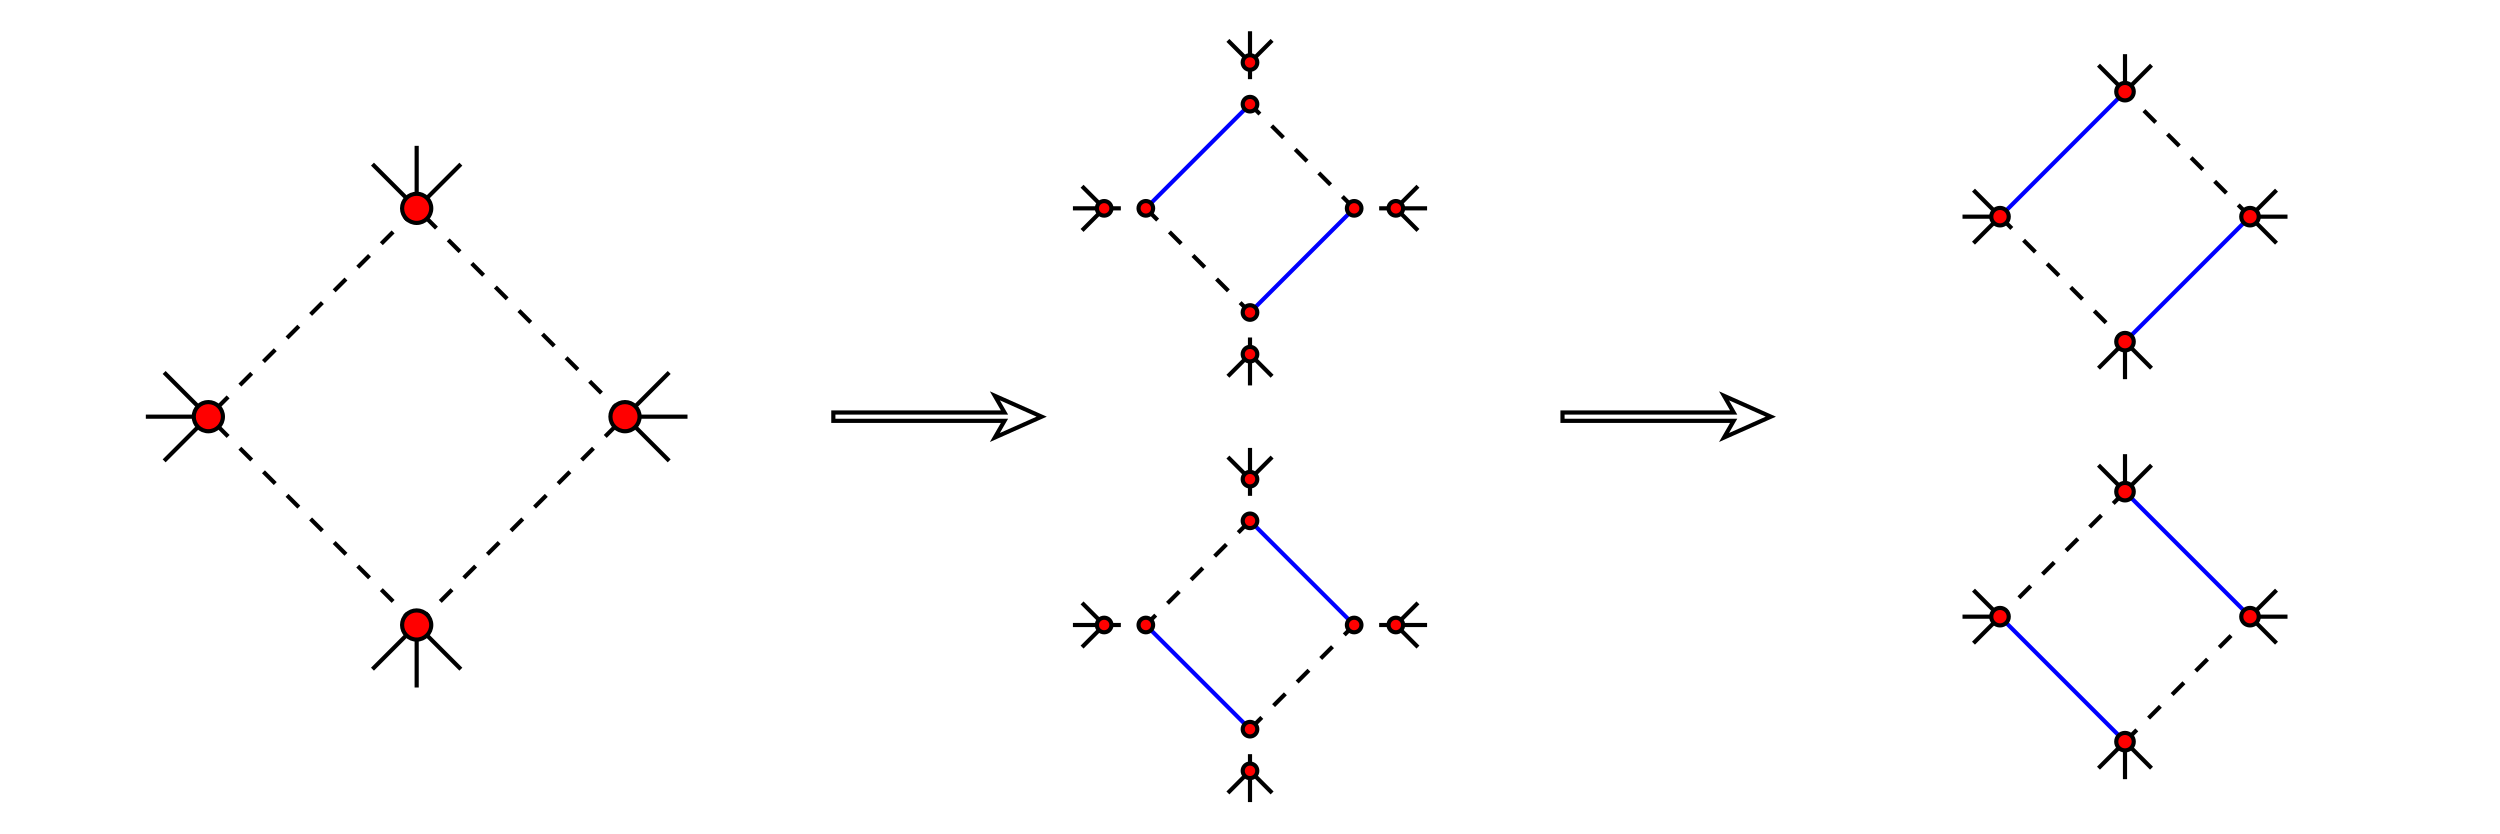
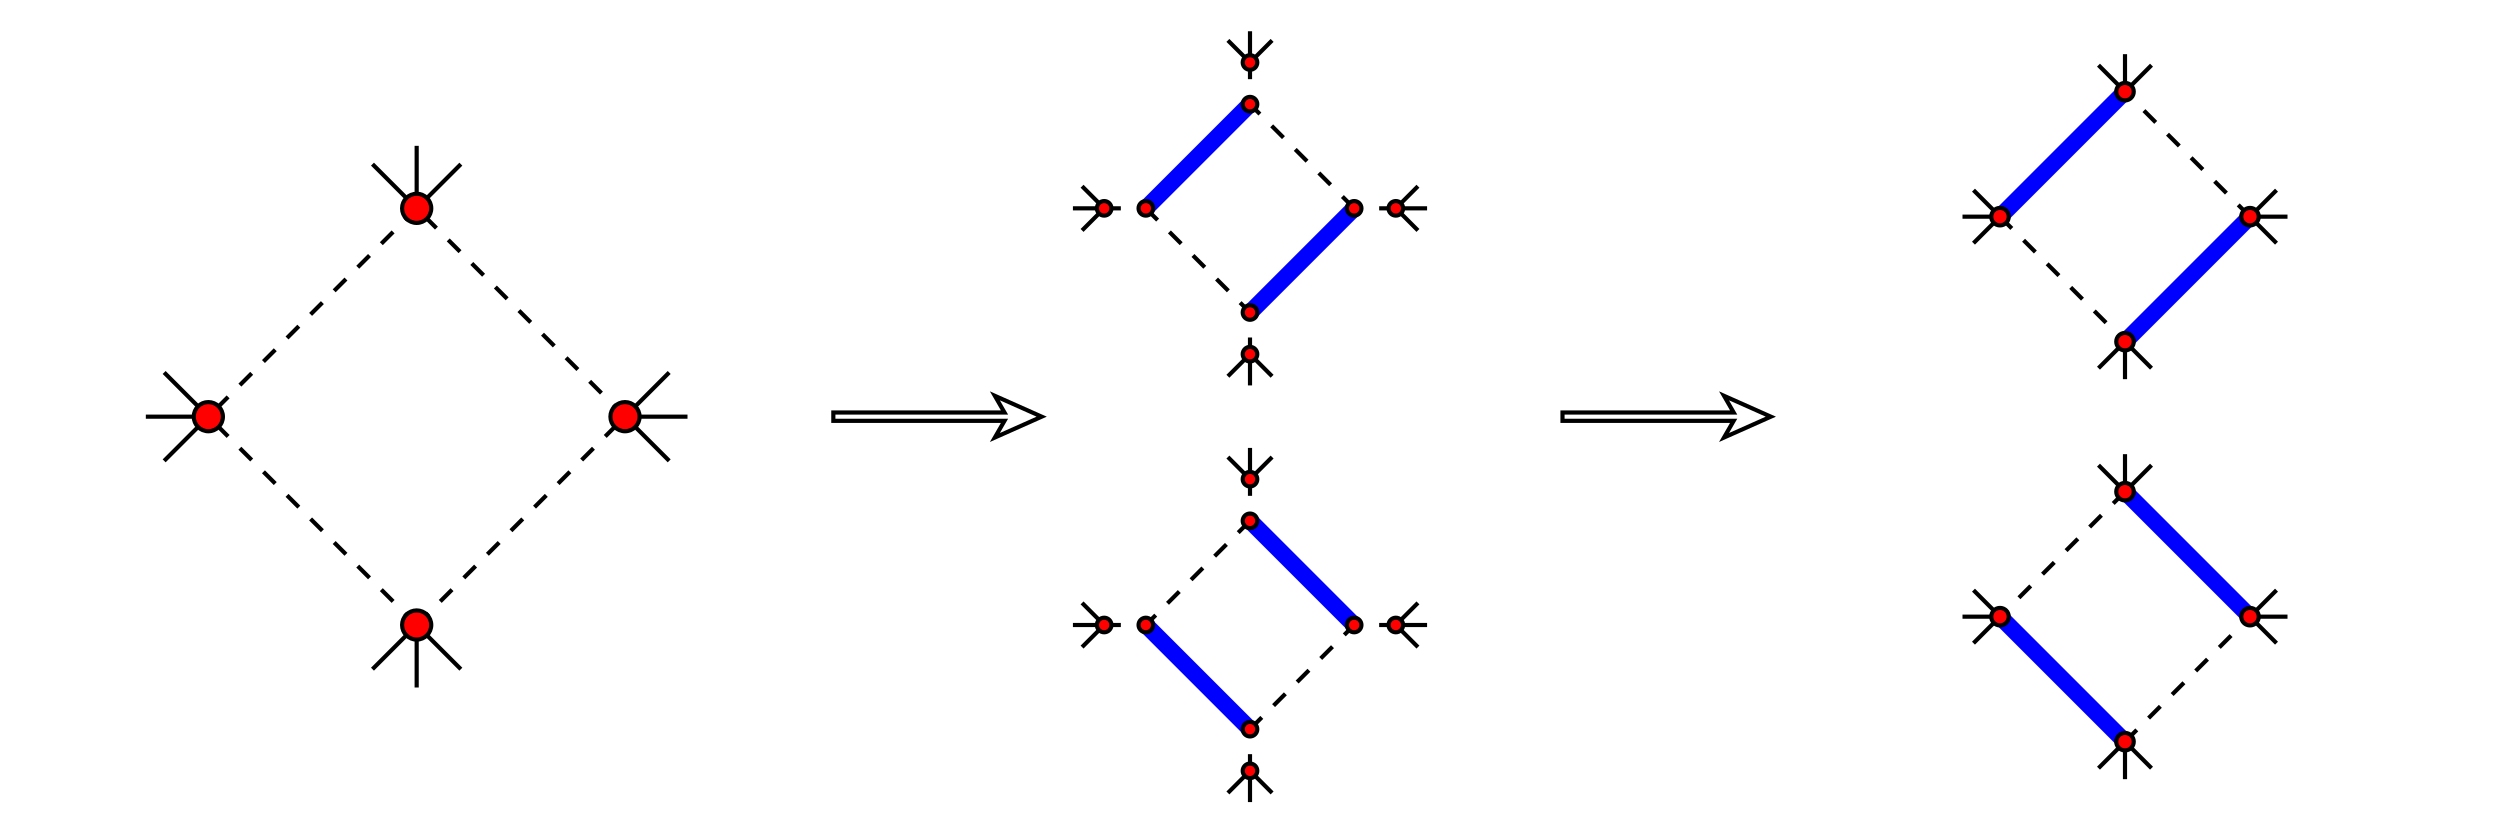
- <svg xmlns="http://www.w3.org/2000/svg" width="600pt" height="200pt" viewBox="0 0 600 200" version="1.2">
+ <svg xmlns="http://www.w3.org/2000/svg" width="600pt" height="200pt" viewBox="0 0 600 200" version="1.1">
  <g id="surface1">
    <path style="fill:none;stroke-width:10;stroke-linecap:butt;stroke-linejoin:miter;stroke:rgb(0%,0%,0%);stroke-opacity:1;stroke-dasharray:40,40;stroke-miterlimit:10;" d="M 1000 1500 L 500 1000 " transform="matrix(0.1,0,0,-0.1,0,200)" />
    <path style="fill:none;stroke-width:10;stroke-linecap:butt;stroke-linejoin:miter;stroke:rgb(0%,0%,0%);stroke-opacity:1;stroke-dasharray:40,40;stroke-miterlimit:10;" d="M 1000 500 L 1500 1000 " transform="matrix(0.1,0,0,-0.1,0,200)" />
    <path style="fill:none;stroke-width:10;stroke-linecap:butt;stroke-linejoin:miter;stroke:rgb(0%,0%,0%);stroke-opacity:1;stroke-dasharray:40,40;stroke-miterlimit:10;" d="M 1500 1000 L 1000 1500 " transform="matrix(0.1,0,0,-0.1,0,200)" />
    <path style="fill:none;stroke-width:10;stroke-linecap:butt;stroke-linejoin:miter;stroke:rgb(0%,0%,0%);stroke-opacity:1;stroke-dasharray:40,40;stroke-miterlimit:10;" d="M 1000 500 L 500 1000 " transform="matrix(0.1,0,0,-0.1,0,200)" />
    <path style="fill:none;stroke-width:10;stroke-linecap:butt;stroke-linejoin:miter;stroke:rgb(0%,0%,0%);stroke-opacity:1;stroke-miterlimit:10;" d="M 1500 1000 L 1650 1000 " transform="matrix(0.1,0,0,-0.1,0,200)" />
    <path style="fill:none;stroke-width:10;stroke-linecap:butt;stroke-linejoin:miter;stroke:rgb(0%,0%,0%);stroke-opacity:1;stroke-miterlimit:10;" d="M 1500 1000 L 1606.055 1106.055 " transform="matrix(0.1,0,0,-0.1,0,200)" />
    <path style="fill:none;stroke-width:10;stroke-linecap:butt;stroke-linejoin:miter;stroke:rgb(0%,0%,0%);stroke-opacity:1;stroke-miterlimit:10;" d="M 1500 1000 L 1606.055 893.945 " transform="matrix(0.1,0,0,-0.1,0,200)" />
    <path style="fill:none;stroke-width:10;stroke-linecap:butt;stroke-linejoin:miter;stroke:rgb(0%,0%,0%);stroke-opacity:1;stroke-miterlimit:10;" d="M 1000 1500 L 1000 1650 " transform="matrix(0.1,0,0,-0.1,0,200)" />
    <path style="fill:none;stroke-width:10;stroke-linecap:butt;stroke-linejoin:miter;stroke:rgb(0%,0%,0%);stroke-opacity:1;stroke-miterlimit:10;" d="M 1000 1500 L 893.945 1606.055 " transform="matrix(0.1,0,0,-0.1,0,200)" />
    <path style="fill:none;stroke-width:10;stroke-linecap:butt;stroke-linejoin:miter;stroke:rgb(0%,0%,0%);stroke-opacity:1;stroke-miterlimit:10;" d="M 1000 1500 L 1106.055 1606.055 " transform="matrix(0.1,0,0,-0.1,0,200)" />
    <path style="fill:none;stroke-width:10;stroke-linecap:butt;stroke-linejoin:miter;stroke:rgb(0%,0%,0%);stroke-opacity:1;stroke-miterlimit:10;" d="M 500 1000 L 350 1000 " transform="matrix(0.1,0,0,-0.1,0,200)" />
    <path style="fill:none;stroke-width:10;stroke-linecap:butt;stroke-linejoin:miter;stroke:rgb(0%,0%,0%);stroke-opacity:1;stroke-miterlimit:10;" d="M 500 1000 L 393.945 893.945 " transform="matrix(0.1,0,0,-0.1,0,200)" />
    <path style="fill:none;stroke-width:10;stroke-linecap:butt;stroke-linejoin:miter;stroke:rgb(0%,0%,0%);stroke-opacity:1;stroke-miterlimit:10;" d="M 500 1000 L 393.945 1106.055 " transform="matrix(0.1,0,0,-0.1,0,200)" />
    <path style="fill:none;stroke-width:10;stroke-linecap:butt;stroke-linejoin:miter;stroke:rgb(0%,0%,0%);stroke-opacity:1;stroke-miterlimit:10;" d="M 1000 500 L 1000 350 " transform="matrix(0.1,0,0,-0.1,0,200)" />
    <path style="fill:none;stroke-width:10;stroke-linecap:butt;stroke-linejoin:miter;stroke:rgb(0%,0%,0%);stroke-opacity:1;stroke-miterlimit:10;" d="M 1000 500 L 1106.055 393.945 " transform="matrix(0.1,0,0,-0.1,0,200)" />
    <path style="fill:none;stroke-width:10;stroke-linecap:butt;stroke-linejoin:miter;stroke:rgb(0%,0%,0%);stroke-opacity:1;stroke-miterlimit:10;" d="M 1000 500 L 893.945 393.945 " transform="matrix(0.1,0,0,-0.1,0,200)" />
    <path style=" stroke:none;fill-rule:nonzero;fill:rgb(100%,0%,0%);fill-opacity:1;" d="M 153.5 100 C 153.5 98.066 151.934 96.5 150 96.5 C 148.066 96.5 146.5 98.066 146.5 100 C 146.5 101.934 148.066 103.5 150 103.5 C 151.934 103.5 153.5 101.934 153.5 100 " />
    <path style="fill:none;stroke-width:10;stroke-linecap:butt;stroke-linejoin:miter;stroke:rgb(0%,0%,0%);stroke-opacity:1;stroke-miterlimit:10;" d="M 1535 1000 C 1535 1019.336 1519.336 1035 1500 1035 C 1480.664 1035 1465 1019.336 1465 1000 C 1465 980.664 1480.664 965 1500 965 C 1519.336 965 1535 980.664 1535 1000 Z M 1535 1000 " transform="matrix(0.1,0,0,-0.1,0,200)" />
    <path style=" stroke:none;fill-rule:nonzero;fill:rgb(100%,0%,0%);fill-opacity:1;" d="M 103.5 50 C 103.5 48.066 101.934 46.5 100 46.5 C 98.066 46.5 96.5 48.066 96.5 50 C 96.5 51.934 98.066 53.5 100 53.5 C 101.934 53.5 103.5 51.934 103.5 50 " />
    <path style="fill:none;stroke-width:10;stroke-linecap:butt;stroke-linejoin:miter;stroke:rgb(0%,0%,0%);stroke-opacity:1;stroke-miterlimit:10;" d="M 1035 1500 C 1035 1519.336 1019.336 1535 1000 1535 C 980.664 1535 965 1519.336 965 1500 C 965 1480.664 980.664 1465 1000 1465 C 1019.336 1465 1035 1480.664 1035 1500 Z M 1035 1500 " transform="matrix(0.1,0,0,-0.1,0,200)" />
    <path style=" stroke:none;fill-rule:nonzero;fill:rgb(100%,0%,0%);fill-opacity:1;" d="M 53.5 100 C 53.5 98.066 51.934 96.5 50 96.5 C 48.066 96.5 46.5 98.066 46.5 100 C 46.5 101.934 48.066 103.5 50 103.5 C 51.934 103.5 53.5 101.934 53.5 100 " />
    <path style="fill:none;stroke-width:10;stroke-linecap:butt;stroke-linejoin:miter;stroke:rgb(0%,0%,0%);stroke-opacity:1;stroke-miterlimit:10;" d="M 535 1000 C 535 1019.336 519.336 1035 500 1035 C 480.664 1035 465 1019.336 465 1000 C 465 980.664 480.664 965 500 965 C 519.336 965 535 980.664 535 1000 Z M 535 1000 " transform="matrix(0.1,0,0,-0.1,0,200)" />
    <path style=" stroke:none;fill-rule:nonzero;fill:rgb(100%,0%,0%);fill-opacity:1;" d="M 103.5 150 C 103.5 148.066 101.934 146.5 100 146.5 C 98.066 146.5 96.5 148.066 96.5 150 C 96.5 151.934 98.066 153.5 100 153.5 C 101.934 153.5 103.5 151.934 103.5 150 " />
    <path style="fill:none;stroke-width:10;stroke-linecap:butt;stroke-linejoin:miter;stroke:rgb(0%,0%,0%);stroke-opacity:1;stroke-miterlimit:10;" d="M 1035 500 C 1035 519.336 1019.336 535 1000 535 C 980.664 535 965 519.336 965 500 C 965 480.664 980.664 465 1000 465 C 1019.336 465 1035 480.664 1035 500 Z M 1035 500 " transform="matrix(0.1,0,0,-0.1,0,200)" />
-     <path style="fill:none;stroke-width:10;stroke-linecap:butt;stroke-linejoin:miter;stroke:rgb(0%,0%,100%);stroke-opacity:1;stroke-miterlimit:10;" d="M 3000 1750 L 2750 1500 " transform="matrix(0.1,0,0,-0.1,0,200)" />
-     <path style="fill:none;stroke-width:10;stroke-linecap:butt;stroke-linejoin:miter;stroke:rgb(0%,0%,100%);stroke-opacity:1;stroke-miterlimit:10;" d="M 3000 1250 L 3250 1500 " transform="matrix(0.1,0,0,-0.1,0,200)" />
+     <path style="fill:none;stroke-width:40;stroke-linecap:butt;stroke-linejoin:miter;stroke:rgb(0%,0%,100%);stroke-opacity:1;stroke-miterlimit:10;" d="M 3000 1750 L 2750 1500 " transform="matrix(0.1,0,0,-0.1,0,200)" />
+     <path style="fill:none;stroke-width:40;stroke-linecap:butt;stroke-linejoin:miter;stroke:rgb(0%,0%,100%);stroke-opacity:1;stroke-miterlimit:10;" d="M 3000 1250 L 3250 1500 " transform="matrix(0.1,0,0,-0.1,0,200)" />
    <path style="fill:none;stroke-width:10;stroke-linecap:butt;stroke-linejoin:miter;stroke:rgb(0%,0%,0%);stroke-opacity:1;stroke-dasharray:40,40;stroke-miterlimit:10;" d="M 3250 1500 L 3000 1750 " transform="matrix(0.1,0,0,-0.1,0,200)" />
    <path style="fill:none;stroke-width:10;stroke-linecap:butt;stroke-linejoin:miter;stroke:rgb(0%,0%,0%);stroke-opacity:1;stroke-dasharray:40,40;stroke-miterlimit:10;" d="M 2750 1500 L 3000 1250 " transform="matrix(0.1,0,0,-0.1,0,200)" />
    <path style="fill:none;stroke-width:10;stroke-linecap:butt;stroke-linejoin:miter;stroke:rgb(0%,0%,0%);stroke-opacity:1;stroke-miterlimit:10;" d="M 3350 1500 L 3425 1500 " transform="matrix(0.1,0,0,-0.1,0,200)" />
    <path style="fill:none;stroke-width:10;stroke-linecap:butt;stroke-linejoin:miter;stroke:rgb(0%,0%,0%);stroke-opacity:1;stroke-miterlimit:10;" d="M 3350 1500 L 3403.047 1553.047 " transform="matrix(0.1,0,0,-0.1,0,200)" />
    <path style="fill:none;stroke-width:10;stroke-linecap:butt;stroke-linejoin:miter;stroke:rgb(0%,0%,0%);stroke-opacity:1;stroke-miterlimit:10;" d="M 3350 1500 L 3403.047 1446.953 " transform="matrix(0.1,0,0,-0.1,0,200)" />
    <path style="fill:none;stroke-width:10;stroke-linecap:butt;stroke-linejoin:miter;stroke:rgb(0%,0%,0%);stroke-opacity:1;stroke-miterlimit:10;" d="M 3000 1850 L 3000 1925 " transform="matrix(0.1,0,0,-0.1,0,200)" />
    <path style="fill:none;stroke-width:10;stroke-linecap:butt;stroke-linejoin:miter;stroke:rgb(0%,0%,0%);stroke-opacity:1;stroke-miterlimit:10;" d="M 3000 1850 L 2946.953 1903.047 " transform="matrix(0.1,0,0,-0.1,0,200)" />
    <path style="fill:none;stroke-width:10;stroke-linecap:butt;stroke-linejoin:miter;stroke:rgb(0%,0%,0%);stroke-opacity:1;stroke-miterlimit:10;" d="M 3000 1850 L 3053.047 1903.047 " transform="matrix(0.1,0,0,-0.1,0,200)" />
    <path style="fill:none;stroke-width:10;stroke-linecap:butt;stroke-linejoin:miter;stroke:rgb(0%,0%,0%);stroke-opacity:1;stroke-miterlimit:10;" d="M 2650 1500 L 2575 1500 " transform="matrix(0.1,0,0,-0.1,0,200)" />
    <path style="fill:none;stroke-width:10;stroke-linecap:butt;stroke-linejoin:miter;stroke:rgb(0%,0%,0%);stroke-opacity:1;stroke-miterlimit:10;" d="M 2650 1500 L 2596.953 1446.953 " transform="matrix(0.1,0,0,-0.1,0,200)" />
    <path style="fill:none;stroke-width:10;stroke-linecap:butt;stroke-linejoin:miter;stroke:rgb(0%,0%,0%);stroke-opacity:1;stroke-miterlimit:10;" d="M 2650 1500 L 2596.953 1553.047 " transform="matrix(0.1,0,0,-0.1,0,200)" />
    <path style="fill:none;stroke-width:10;stroke-linecap:butt;stroke-linejoin:miter;stroke:rgb(0%,0%,0%);stroke-opacity:1;stroke-miterlimit:10;" d="M 3000 1150 L 3000 1075 " transform="matrix(0.1,0,0,-0.1,0,200)" />
    <path style="fill:none;stroke-width:10;stroke-linecap:butt;stroke-linejoin:miter;stroke:rgb(0%,0%,0%);stroke-opacity:1;stroke-miterlimit:10;" d="M 3000 1150 L 3053.047 1096.953 " transform="matrix(0.1,0,0,-0.1,0,200)" />
    <path style="fill:none;stroke-width:10;stroke-linecap:butt;stroke-linejoin:miter;stroke:rgb(0%,0%,0%);stroke-opacity:1;stroke-miterlimit:10;" d="M 3000 1150 L 2946.953 1096.953 " transform="matrix(0.1,0,0,-0.1,0,200)" />
    <path style="fill:none;stroke-width:10;stroke-linecap:butt;stroke-linejoin:miter;stroke:rgb(0%,0%,0%);stroke-opacity:1;stroke-dasharray:40,40;stroke-miterlimit:10;" d="M 3350 1500 L 3250 1500 " transform="matrix(0.1,0,0,-0.1,0,200)" />
    <path style="fill:none;stroke-width:10;stroke-linecap:butt;stroke-linejoin:miter;stroke:rgb(0%,0%,0%);stroke-opacity:1;stroke-dasharray:40,40;stroke-miterlimit:10;" d="M 3000 1850 L 3000 1750 " transform="matrix(0.1,0,0,-0.1,0,200)" />
    <path style="fill:none;stroke-width:10;stroke-linecap:butt;stroke-linejoin:miter;stroke:rgb(0%,0%,0%);stroke-opacity:1;stroke-dasharray:40,40;stroke-miterlimit:10;" d="M 2650 1500 L 2750 1500 " transform="matrix(0.1,0,0,-0.1,0,200)" />
    <path style="fill:none;stroke-width:10;stroke-linecap:butt;stroke-linejoin:miter;stroke:rgb(0%,0%,0%);stroke-opacity:1;stroke-dasharray:40,40;stroke-miterlimit:10;" d="M 3000 1150 L 3000 1250 " transform="matrix(0.1,0,0,-0.1,0,200)" />
    <path style=" stroke:none;fill-rule:nonzero;fill:rgb(100%,0%,0%);fill-opacity:1;" d="M 336.75 50 C 336.75 49.035 335.965 48.25 335 48.25 C 334.035 48.25 333.25 49.035 333.25 50 C 333.25 50.965 334.035 51.75 335 51.75 C 335.965 51.75 336.75 50.965 336.75 50 " />
    <path style="fill:none;stroke-width:10;stroke-linecap:butt;stroke-linejoin:miter;stroke:rgb(0%,0%,0%);stroke-opacity:1;stroke-miterlimit:10;" d="M 3367.5 1500 C 3367.5 1509.648 3359.648 1517.5 3350 1517.5 C 3340.352 1517.5 3332.5 1509.648 3332.5 1500 C 3332.5 1490.352 3340.352 1482.5 3350 1482.5 C 3359.648 1482.5 3367.5 1490.352 3367.5 1500 Z M 3367.5 1500 " transform="matrix(0.1,0,0,-0.1,0,200)" />
    <path style=" stroke:none;fill-rule:nonzero;fill:rgb(100%,0%,0%);fill-opacity:1;" d="M 301.75 15 C 301.75 14.035 300.965 13.25 300 13.25 C 299.035 13.25 298.25 14.035 298.25 15 C 298.25 15.965 299.035 16.75 300 16.75 C 300.965 16.75 301.75 15.965 301.75 15 " />
    <path style="fill:none;stroke-width:10;stroke-linecap:butt;stroke-linejoin:miter;stroke:rgb(0%,0%,0%);stroke-opacity:1;stroke-miterlimit:10;" d="M 3017.5 1850 C 3017.5 1859.648 3009.648 1867.5 3000 1867.5 C 2990.352 1867.5 2982.5 1859.648 2982.5 1850 C 2982.5 1840.352 2990.352 1832.5 3000 1832.5 C 3009.648 1832.5 3017.5 1840.352 3017.5 1850 Z M 3017.5 1850 " transform="matrix(0.1,0,0,-0.1,0,200)" />
    <path style=" stroke:none;fill-rule:nonzero;fill:rgb(100%,0%,0%);fill-opacity:1;" d="M 266.75 50 C 266.75 49.035 265.965 48.25 265 48.25 C 264.035 48.25 263.25 49.035 263.25 50 C 263.25 50.965 264.035 51.75 265 51.75 C 265.965 51.75 266.75 50.965 266.75 50 " />
    <path style="fill:none;stroke-width:10;stroke-linecap:butt;stroke-linejoin:miter;stroke:rgb(0%,0%,0%);stroke-opacity:1;stroke-miterlimit:10;" d="M 2667.5 1500 C 2667.5 1509.648 2659.648 1517.5 2650 1517.5 C 2640.352 1517.5 2632.5 1509.648 2632.5 1500 C 2632.5 1490.352 2640.352 1482.5 2650 1482.5 C 2659.648 1482.5 2667.5 1490.352 2667.5 1500 Z M 2667.5 1500 " transform="matrix(0.1,0,0,-0.1,0,200)" />
    <path style=" stroke:none;fill-rule:nonzero;fill:rgb(100%,0%,0%);fill-opacity:1;" d="M 301.75 85 C 301.75 84.035 300.965 83.25 300 83.25 C 299.035 83.25 298.25 84.035 298.25 85 C 298.25 85.965 299.035 86.75 300 86.75 C 300.965 86.75 301.75 85.965 301.75 85 " />
    <path style="fill:none;stroke-width:10;stroke-linecap:butt;stroke-linejoin:miter;stroke:rgb(0%,0%,0%);stroke-opacity:1;stroke-miterlimit:10;" d="M 3017.5 1150 C 3017.5 1159.648 3009.648 1167.5 3000 1167.5 C 2990.352 1167.5 2982.5 1159.648 2982.5 1150 C 2982.5 1140.352 2990.352 1132.5 3000 1132.5 C 3009.648 1132.5 3017.5 1140.352 3017.5 1150 Z M 3017.5 1150 " transform="matrix(0.1,0,0,-0.1,0,200)" />
    <path style=" stroke:none;fill-rule:nonzero;fill:rgb(100%,0%,0%);fill-opacity:1;" d="M 326.75 50 C 326.75 49.035 325.965 48.25 325 48.25 C 324.035 48.25 323.25 49.035 323.25 50 C 323.25 50.965 324.035 51.75 325 51.75 C 325.965 51.75 326.75 50.965 326.75 50 " />
    <path style="fill:none;stroke-width:10;stroke-linecap:butt;stroke-linejoin:miter;stroke:rgb(0%,0%,0%);stroke-opacity:1;stroke-miterlimit:10;" d="M 3267.5 1500 C 3267.5 1509.648 3259.648 1517.5 3250 1517.5 C 3240.352 1517.5 3232.5 1509.648 3232.5 1500 C 3232.5 1490.352 3240.352 1482.5 3250 1482.5 C 3259.648 1482.5 3267.5 1490.352 3267.5 1500 Z M 3267.5 1500 " transform="matrix(0.1,0,0,-0.1,0,200)" />
    <path style=" stroke:none;fill-rule:nonzero;fill:rgb(100%,0%,0%);fill-opacity:1;" d="M 301.75 25 C 301.75 24.035 300.965 23.25 300 23.25 C 299.035 23.25 298.25 24.035 298.25 25 C 298.25 25.965 299.035 26.75 300 26.75 C 300.965 26.75 301.75 25.965 301.75 25 " />
    <path style="fill:none;stroke-width:10;stroke-linecap:butt;stroke-linejoin:miter;stroke:rgb(0%,0%,0%);stroke-opacity:1;stroke-miterlimit:10;" d="M 3017.5 1750 C 3017.5 1759.648 3009.648 1767.5 3000 1767.5 C 2990.352 1767.5 2982.5 1759.648 2982.5 1750 C 2982.5 1740.352 2990.352 1732.5 3000 1732.5 C 3009.648 1732.5 3017.5 1740.352 3017.5 1750 Z M 3017.5 1750 " transform="matrix(0.1,0,0,-0.1,0,200)" />
    <path style=" stroke:none;fill-rule:nonzero;fill:rgb(100%,0%,0%);fill-opacity:1;" d="M 276.75 50 C 276.75 49.035 275.965 48.25 275 48.25 C 274.035 48.25 273.25 49.035 273.25 50 C 273.25 50.965 274.035 51.75 275 51.75 C 275.965 51.75 276.75 50.965 276.75 50 " />
    <path style="fill:none;stroke-width:10;stroke-linecap:butt;stroke-linejoin:miter;stroke:rgb(0%,0%,0%);stroke-opacity:1;stroke-miterlimit:10;" d="M 2767.5 1500 C 2767.5 1509.648 2759.648 1517.5 2750 1517.5 C 2740.352 1517.5 2732.5 1509.648 2732.5 1500 C 2732.5 1490.352 2740.352 1482.5 2750 1482.5 C 2759.648 1482.5 2767.5 1490.352 2767.5 1500 Z M 2767.5 1500 " transform="matrix(0.1,0,0,-0.1,0,200)" />
    <path style=" stroke:none;fill-rule:nonzero;fill:rgb(100%,0%,0%);fill-opacity:1;" d="M 301.75 75 C 301.75 74.035 300.965 73.25 300 73.25 C 299.035 73.25 298.25 74.035 298.25 75 C 298.25 75.965 299.035 76.75 300 76.75 C 300.965 76.75 301.75 75.965 301.75 75 " />
    <path style="fill:none;stroke-width:10;stroke-linecap:butt;stroke-linejoin:miter;stroke:rgb(0%,0%,0%);stroke-opacity:1;stroke-miterlimit:10;" d="M 3017.5 1250 C 3017.5 1259.648 3009.648 1267.5 3000 1267.5 C 2990.352 1267.5 2982.5 1259.648 2982.5 1250 C 2982.5 1240.352 2990.352 1232.5 3000 1232.5 C 3009.648 1232.5 3017.5 1240.352 3017.5 1250 Z M 3017.5 1250 " transform="matrix(0.1,0,0,-0.1,0,200)" />
    <path style="fill:none;stroke-width:10;stroke-linecap:butt;stroke-linejoin:miter;stroke:rgb(0%,0%,0%);stroke-opacity:1;stroke-dasharray:40,40;stroke-miterlimit:10;" d="M 3000 750 L 2750 500 " transform="matrix(0.1,0,0,-0.1,0,200)" />
    <path style="fill:none;stroke-width:10;stroke-linecap:butt;stroke-linejoin:miter;stroke:rgb(0%,0%,0%);stroke-opacity:1;stroke-dasharray:40,40;stroke-miterlimit:10;" d="M 3000 250 L 3250 500 " transform="matrix(0.1,0,0,-0.1,0,200)" />
-     <path style="fill:none;stroke-width:10;stroke-linecap:butt;stroke-linejoin:miter;stroke:rgb(0%,0%,100%);stroke-opacity:1;stroke-miterlimit:10;" d="M 3250 500 L 3000 750 " transform="matrix(0.1,0,0,-0.1,0,200)" />
-     <path style="fill:none;stroke-width:10;stroke-linecap:butt;stroke-linejoin:miter;stroke:rgb(0%,0%,100%);stroke-opacity:1;stroke-miterlimit:10;" d="M 2750 500 L 3000 250 " transform="matrix(0.1,0,0,-0.1,0,200)" />
+     <path style="fill:none;stroke-width:40;stroke-linecap:butt;stroke-linejoin:miter;stroke:rgb(0%,0%,100%);stroke-opacity:1;stroke-miterlimit:10;" d="M 3250 500 L 3000 750 " transform="matrix(0.1,0,0,-0.1,0,200)" />
+     <path style="fill:none;stroke-width:40;stroke-linecap:butt;stroke-linejoin:miter;stroke:rgb(0%,0%,100%);stroke-opacity:1;stroke-miterlimit:10;" d="M 2750 500 L 3000 250 " transform="matrix(0.1,0,0,-0.1,0,200)" />
    <path style="fill:none;stroke-width:10;stroke-linecap:butt;stroke-linejoin:miter;stroke:rgb(0%,0%,0%);stroke-opacity:1;stroke-miterlimit:10;" d="M 3350 500 L 3425 500 " transform="matrix(0.1,0,0,-0.1,0,200)" />
    <path style="fill:none;stroke-width:10;stroke-linecap:butt;stroke-linejoin:miter;stroke:rgb(0%,0%,0%);stroke-opacity:1;stroke-miterlimit:10;" d="M 3350 500 L 3403.047 553.047 " transform="matrix(0.1,0,0,-0.1,0,200)" />
    <path style="fill:none;stroke-width:10;stroke-linecap:butt;stroke-linejoin:miter;stroke:rgb(0%,0%,0%);stroke-opacity:1;stroke-miterlimit:10;" d="M 3350 500 L 3403.047 446.953 " transform="matrix(0.1,0,0,-0.1,0,200)" />
    <path style="fill:none;stroke-width:10;stroke-linecap:butt;stroke-linejoin:miter;stroke:rgb(0%,0%,0%);stroke-opacity:1;stroke-miterlimit:10;" d="M 3000 850 L 3000 925 " transform="matrix(0.1,0,0,-0.1,0,200)" />
    <path style="fill:none;stroke-width:10;stroke-linecap:butt;stroke-linejoin:miter;stroke:rgb(0%,0%,0%);stroke-opacity:1;stroke-miterlimit:10;" d="M 3000 850 L 2946.953 903.047 " transform="matrix(0.1,0,0,-0.1,0,200)" />
    <path style="fill:none;stroke-width:10;stroke-linecap:butt;stroke-linejoin:miter;stroke:rgb(0%,0%,0%);stroke-opacity:1;stroke-miterlimit:10;" d="M 3000 850 L 3053.047 903.047 " transform="matrix(0.1,0,0,-0.1,0,200)" />
    <path style="fill:none;stroke-width:10;stroke-linecap:butt;stroke-linejoin:miter;stroke:rgb(0%,0%,0%);stroke-opacity:1;stroke-miterlimit:10;" d="M 2650 500 L 2575 500 " transform="matrix(0.1,0,0,-0.1,0,200)" />
    <path style="fill:none;stroke-width:10;stroke-linecap:butt;stroke-linejoin:miter;stroke:rgb(0%,0%,0%);stroke-opacity:1;stroke-miterlimit:10;" d="M 2650 500 L 2596.953 446.953 " transform="matrix(0.1,0,0,-0.1,0,200)" />
    <path style="fill:none;stroke-width:10;stroke-linecap:butt;stroke-linejoin:miter;stroke:rgb(0%,0%,0%);stroke-opacity:1;stroke-miterlimit:10;" d="M 2650 500 L 2596.953 553.047 " transform="matrix(0.1,0,0,-0.1,0,200)" />
    <path style="fill:none;stroke-width:10;stroke-linecap:butt;stroke-linejoin:miter;stroke:rgb(0%,0%,0%);stroke-opacity:1;stroke-miterlimit:10;" d="M 3000 150 L 3000 75 " transform="matrix(0.1,0,0,-0.1,0,200)" />
    <path style="fill:none;stroke-width:10;stroke-linecap:butt;stroke-linejoin:miter;stroke:rgb(0%,0%,0%);stroke-opacity:1;stroke-miterlimit:10;" d="M 3000 150 L 3053.047 96.953 " transform="matrix(0.1,0,0,-0.1,0,200)" />
    <path style="fill:none;stroke-width:10;stroke-linecap:butt;stroke-linejoin:miter;stroke:rgb(0%,0%,0%);stroke-opacity:1;stroke-miterlimit:10;" d="M 3000 150 L 2946.953 96.953 " transform="matrix(0.1,0,0,-0.1,0,200)" />
    <path style="fill:none;stroke-width:10;stroke-linecap:butt;stroke-linejoin:miter;stroke:rgb(0%,0%,0%);stroke-opacity:1;stroke-dasharray:40,40;stroke-miterlimit:10;" d="M 3350 500 L 3250 500 " transform="matrix(0.1,0,0,-0.1,0,200)" />
    <path style="fill:none;stroke-width:10;stroke-linecap:butt;stroke-linejoin:miter;stroke:rgb(0%,0%,0%);stroke-opacity:1;stroke-dasharray:40,40;stroke-miterlimit:10;" d="M 3000 850 L 3000 750 " transform="matrix(0.1,0,0,-0.1,0,200)" />
    <path style="fill:none;stroke-width:10;stroke-linecap:butt;stroke-linejoin:miter;stroke:rgb(0%,0%,0%);stroke-opacity:1;stroke-dasharray:40,40;stroke-miterlimit:10;" d="M 2650 500 L 2750 500 " transform="matrix(0.1,0,0,-0.1,0,200)" />
    <path style="fill:none;stroke-width:10;stroke-linecap:butt;stroke-linejoin:miter;stroke:rgb(0%,0%,0%);stroke-opacity:1;stroke-dasharray:40,40;stroke-miterlimit:10;" d="M 3000 150 L 3000 250 " transform="matrix(0.1,0,0,-0.1,0,200)" />
    <path style=" stroke:none;fill-rule:nonzero;fill:rgb(100%,0%,0%);fill-opacity:1;" d="M 336.75 150 C 336.75 149.035 335.965 148.25 335 148.25 C 334.035 148.25 333.25 149.035 333.25 150 C 333.25 150.965 334.035 151.75 335 151.75 C 335.965 151.75 336.75 150.965 336.75 150 " />
    <path style="fill:none;stroke-width:10;stroke-linecap:butt;stroke-linejoin:miter;stroke:rgb(0%,0%,0%);stroke-opacity:1;stroke-miterlimit:10;" d="M 3367.5 500 C 3367.5 509.648 3359.648 517.5 3350 517.5 C 3340.352 517.5 3332.5 509.648 3332.5 500 C 3332.5 490.352 3340.352 482.5 3350 482.5 C 3359.648 482.5 3367.5 490.352 3367.5 500 Z M 3367.5 500 " transform="matrix(0.1,0,0,-0.1,0,200)" />
    <path style=" stroke:none;fill-rule:nonzero;fill:rgb(100%,0%,0%);fill-opacity:1;" d="M 301.75 115 C 301.75 114.035 300.965 113.25 300 113.25 C 299.035 113.25 298.25 114.035 298.25 115 C 298.25 115.965 299.035 116.75 300 116.75 C 300.965 116.75 301.75 115.965 301.75 115 " />
    <path style="fill:none;stroke-width:10;stroke-linecap:butt;stroke-linejoin:miter;stroke:rgb(0%,0%,0%);stroke-opacity:1;stroke-miterlimit:10;" d="M 3017.5 850 C 3017.5 859.648 3009.648 867.5 3000 867.5 C 2990.352 867.5 2982.5 859.648 2982.5 850 C 2982.5 840.352 2990.352 832.5 3000 832.5 C 3009.648 832.5 3017.5 840.352 3017.5 850 Z M 3017.5 850 " transform="matrix(0.1,0,0,-0.1,0,200)" />
    <path style=" stroke:none;fill-rule:nonzero;fill:rgb(100%,0%,0%);fill-opacity:1;" d="M 266.75 150 C 266.75 149.035 265.965 148.25 265 148.25 C 264.035 148.25 263.25 149.035 263.25 150 C 263.25 150.965 264.035 151.75 265 151.75 C 265.965 151.75 266.75 150.965 266.75 150 " />
    <path style="fill:none;stroke-width:10;stroke-linecap:butt;stroke-linejoin:miter;stroke:rgb(0%,0%,0%);stroke-opacity:1;stroke-miterlimit:10;" d="M 2667.5 500 C 2667.5 509.648 2659.648 517.5 2650 517.5 C 2640.352 517.5 2632.5 509.648 2632.5 500 C 2632.5 490.352 2640.352 482.5 2650 482.5 C 2659.648 482.5 2667.5 490.352 2667.5 500 Z M 2667.5 500 " transform="matrix(0.1,0,0,-0.1,0,200)" />
    <path style=" stroke:none;fill-rule:nonzero;fill:rgb(100%,0%,0%);fill-opacity:1;" d="M 301.75 185 C 301.75 184.035 300.965 183.25 300 183.25 C 299.035 183.25 298.25 184.035 298.25 185 C 298.25 185.965 299.035 186.75 300 186.75 C 300.965 186.75 301.75 185.965 301.75 185 " />
    <path style="fill:none;stroke-width:10;stroke-linecap:butt;stroke-linejoin:miter;stroke:rgb(0%,0%,0%);stroke-opacity:1;stroke-miterlimit:10;" d="M 3017.5 150 C 3017.5 159.648 3009.648 167.5 3000 167.5 C 2990.352 167.5 2982.5 159.648 2982.5 150 C 2982.5 140.352 2990.352 132.5 3000 132.5 C 3009.648 132.5 3017.5 140.352 3017.5 150 Z M 3017.5 150 " transform="matrix(0.1,0,0,-0.1,0,200)" />
    <path style=" stroke:none;fill-rule:nonzero;fill:rgb(100%,0%,0%);fill-opacity:1;" d="M 326.75 150 C 326.75 149.035 325.965 148.25 325 148.25 C 324.035 148.25 323.25 149.035 323.25 150 C 323.25 150.965 324.035 151.75 325 151.75 C 325.965 151.75 326.75 150.965 326.75 150 " />
    <path style="fill:none;stroke-width:10;stroke-linecap:butt;stroke-linejoin:miter;stroke:rgb(0%,0%,0%);stroke-opacity:1;stroke-miterlimit:10;" d="M 3267.5 500 C 3267.5 509.648 3259.648 517.5 3250 517.5 C 3240.352 517.5 3232.5 509.648 3232.5 500 C 3232.5 490.352 3240.352 482.5 3250 482.5 C 3259.648 482.5 3267.5 490.352 3267.5 500 Z M 3267.5 500 " transform="matrix(0.1,0,0,-0.1,0,200)" />
    <path style=" stroke:none;fill-rule:nonzero;fill:rgb(100%,0%,0%);fill-opacity:1;" d="M 301.75 125 C 301.75 124.035 300.965 123.25 300 123.25 C 299.035 123.25 298.25 124.035 298.25 125 C 298.25 125.965 299.035 126.75 300 126.75 C 300.965 126.75 301.75 125.965 301.75 125 " />
    <path style="fill:none;stroke-width:10;stroke-linecap:butt;stroke-linejoin:miter;stroke:rgb(0%,0%,0%);stroke-opacity:1;stroke-miterlimit:10;" d="M 3017.5 750 C 3017.5 759.648 3009.648 767.5 3000 767.5 C 2990.352 767.5 2982.5 759.648 2982.5 750 C 2982.5 740.352 2990.352 732.5 3000 732.5 C 3009.648 732.5 3017.5 740.352 3017.5 750 Z M 3017.5 750 " transform="matrix(0.1,0,0,-0.1,0,200)" />
    <path style=" stroke:none;fill-rule:nonzero;fill:rgb(100%,0%,0%);fill-opacity:1;" d="M 276.75 150 C 276.75 149.035 275.965 148.25 275 148.25 C 274.035 148.25 273.25 149.035 273.25 150 C 273.25 150.965 274.035 151.75 275 151.75 C 275.965 151.75 276.75 150.965 276.75 150 " />
    <path style="fill:none;stroke-width:10;stroke-linecap:butt;stroke-linejoin:miter;stroke:rgb(0%,0%,0%);stroke-opacity:1;stroke-miterlimit:10;" d="M 2767.5 500 C 2767.5 509.648 2759.648 517.5 2750 517.5 C 2740.352 517.5 2732.5 509.648 2732.5 500 C 2732.5 490.352 2740.352 482.5 2750 482.5 C 2759.648 482.5 2767.5 490.352 2767.5 500 Z M 2767.5 500 " transform="matrix(0.1,0,0,-0.1,0,200)" />
    <path style=" stroke:none;fill-rule:nonzero;fill:rgb(100%,0%,0%);fill-opacity:1;" d="M 301.75 175 C 301.75 174.035 300.965 173.25 300 173.25 C 299.035 173.25 298.25 174.035 298.25 175 C 298.25 175.965 299.035 176.75 300 176.75 C 300.965 176.75 301.75 175.965 301.75 175 " />
    <path style="fill:none;stroke-width:10;stroke-linecap:butt;stroke-linejoin:miter;stroke:rgb(0%,0%,0%);stroke-opacity:1;stroke-miterlimit:10;" d="M 3017.5 250 C 3017.5 259.648 3009.648 267.5 3000 267.5 C 2990.352 267.5 2982.5 259.648 2982.5 250 C 2982.5 240.352 2990.352 232.5 3000 232.5 C 3009.648 232.5 3017.5 240.352 3017.5 250 Z M 3017.5 250 " transform="matrix(0.1,0,0,-0.1,0,200)" />
    <path style="fill:none;stroke-width:10;stroke-linecap:butt;stroke-linejoin:miter;stroke:rgb(0%,0%,0%);stroke-opacity:1;stroke-miterlimit:10;" d="M 2000 990 L 2410.781 990 L 2387.695 950 L 2500 1000 L 2387.695 1050 L 2410.781 1010 L 2000 1010 Z M 2000 990 " transform="matrix(0.1,0,0,-0.1,0,200)" />
    <path style="fill:none;stroke-width:10;stroke-linecap:butt;stroke-linejoin:miter;stroke:rgb(0%,0%,0%);stroke-opacity:1;stroke-miterlimit:10;" d="M 3750 990 L 4160.781 990 L 4137.695 950 L 4250 1000 L 4137.695 1050 L 4160.781 1010 L 3750 1010 Z M 3750 990 " transform="matrix(0.1,0,0,-0.1,0,200)" />
-     <path style="fill:none;stroke-width:10;stroke-linecap:butt;stroke-linejoin:miter;stroke:rgb(0%,0%,100%);stroke-opacity:1;stroke-miterlimit:10;" d="M 5100 1780 L 4800 1480 " transform="matrix(0.1,0,0,-0.1,0,200)" />
-     <path style="fill:none;stroke-width:10;stroke-linecap:butt;stroke-linejoin:miter;stroke:rgb(0%,0%,100%);stroke-opacity:1;stroke-miterlimit:10;" d="M 5100 1180 L 5400 1480 " transform="matrix(0.1,0,0,-0.1,0,200)" />
+     <path style="fill:none;stroke-width:40;stroke-linecap:butt;stroke-linejoin:miter;stroke:rgb(0%,0%,100%);stroke-opacity:1;stroke-miterlimit:10;" d="M 5100 1780 L 4800 1480 " transform="matrix(0.1,0,0,-0.1,0,200)" />
+     <path style="fill:none;stroke-width:40;stroke-linecap:butt;stroke-linejoin:miter;stroke:rgb(0%,0%,100%);stroke-opacity:1;stroke-miterlimit:10;" d="M 5100 1180 L 5400 1480 " transform="matrix(0.1,0,0,-0.1,0,200)" />
    <path style="fill:none;stroke-width:10;stroke-linecap:butt;stroke-linejoin:miter;stroke:rgb(0%,0%,0%);stroke-opacity:1;stroke-dasharray:40,40;stroke-miterlimit:10;" d="M 5400 1480 L 5100 1780 " transform="matrix(0.1,0,0,-0.1,0,200)" />
    <path style="fill:none;stroke-width:10;stroke-linecap:butt;stroke-linejoin:miter;stroke:rgb(0%,0%,0%);stroke-opacity:1;stroke-dasharray:40,40;stroke-miterlimit:10;" d="M 4800 1480 L 5100 1180 " transform="matrix(0.1,0,0,-0.1,0,200)" />
    <path style="fill:none;stroke-width:10;stroke-linecap:butt;stroke-linejoin:miter;stroke:rgb(0%,0%,0%);stroke-opacity:1;stroke-miterlimit:10;" d="M 5400 1480 L 5490 1480 " transform="matrix(0.1,0,0,-0.1,0,200)" />
    <path style="fill:none;stroke-width:10;stroke-linecap:butt;stroke-linejoin:miter;stroke:rgb(0%,0%,0%);stroke-opacity:1;stroke-miterlimit:10;" d="M 5400 1480 L 5463.633 1543.633 " transform="matrix(0.1,0,0,-0.1,0,200)" />
    <path style="fill:none;stroke-width:10;stroke-linecap:butt;stroke-linejoin:miter;stroke:rgb(0%,0%,0%);stroke-opacity:1;stroke-miterlimit:10;" d="M 5400 1480 L 5463.633 1416.367 " transform="matrix(0.1,0,0,-0.1,0,200)" />
    <path style="fill:none;stroke-width:10;stroke-linecap:butt;stroke-linejoin:miter;stroke:rgb(0%,0%,0%);stroke-opacity:1;stroke-miterlimit:10;" d="M 5100 1780 L 5100 1870 " transform="matrix(0.1,0,0,-0.1,0,200)" />
    <path style="fill:none;stroke-width:10;stroke-linecap:butt;stroke-linejoin:miter;stroke:rgb(0%,0%,0%);stroke-opacity:1;stroke-miterlimit:10;" d="M 5100 1780 L 5036.367 1843.633 " transform="matrix(0.1,0,0,-0.1,0,200)" />
    <path style="fill:none;stroke-width:10;stroke-linecap:butt;stroke-linejoin:miter;stroke:rgb(0%,0%,0%);stroke-opacity:1;stroke-miterlimit:10;" d="M 5100 1780 L 5163.633 1843.633 " transform="matrix(0.1,0,0,-0.1,0,200)" />
    <path style="fill:none;stroke-width:10;stroke-linecap:butt;stroke-linejoin:miter;stroke:rgb(0%,0%,0%);stroke-opacity:1;stroke-miterlimit:10;" d="M 4800 1480 L 4710 1480 " transform="matrix(0.1,0,0,-0.1,0,200)" />
    <path style="fill:none;stroke-width:10;stroke-linecap:butt;stroke-linejoin:miter;stroke:rgb(0%,0%,0%);stroke-opacity:1;stroke-miterlimit:10;" d="M 4800 1480 L 4736.367 1416.367 " transform="matrix(0.1,0,0,-0.1,0,200)" />
    <path style="fill:none;stroke-width:10;stroke-linecap:butt;stroke-linejoin:miter;stroke:rgb(0%,0%,0%);stroke-opacity:1;stroke-miterlimit:10;" d="M 4800 1480 L 4736.367 1543.633 " transform="matrix(0.1,0,0,-0.1,0,200)" />
    <path style="fill:none;stroke-width:10;stroke-linecap:butt;stroke-linejoin:miter;stroke:rgb(0%,0%,0%);stroke-opacity:1;stroke-miterlimit:10;" d="M 5100 1180 L 5100 1090 " transform="matrix(0.1,0,0,-0.1,0,200)" />
    <path style="fill:none;stroke-width:10;stroke-linecap:butt;stroke-linejoin:miter;stroke:rgb(0%,0%,0%);stroke-opacity:1;stroke-miterlimit:10;" d="M 5100 1180 L 5163.633 1116.367 " transform="matrix(0.1,0,0,-0.1,0,200)" />
    <path style="fill:none;stroke-width:10;stroke-linecap:butt;stroke-linejoin:miter;stroke:rgb(0%,0%,0%);stroke-opacity:1;stroke-miterlimit:10;" d="M 5100 1180 L 5036.367 1116.367 " transform="matrix(0.1,0,0,-0.1,0,200)" />
    <path style=" stroke:none;fill-rule:nonzero;fill:rgb(100%,0%,0%);fill-opacity:1;" d="M 542.102 52 C 542.102 50.84 541.16 49.898 540 49.898 C 538.84 49.898 537.898 50.84 537.898 52 C 537.898 53.16 538.84 54.102 540 54.102 C 541.16 54.102 542.102 53.16 542.102 52 " />
    <path style="fill:none;stroke-width:10;stroke-linecap:butt;stroke-linejoin:miter;stroke:rgb(0%,0%,0%);stroke-opacity:1;stroke-miterlimit:10;" d="M 5421.016 1480 C 5421.016 1491.602 5411.602 1501.016 5400 1501.016 C 5388.398 1501.016 5378.984 1491.602 5378.984 1480 C 5378.984 1468.398 5388.398 1458.984 5400 1458.984 C 5411.602 1458.984 5421.016 1468.398 5421.016 1480 Z M 5421.016 1480 " transform="matrix(0.1,0,0,-0.1,0,200)" />
    <path style=" stroke:none;fill-rule:nonzero;fill:rgb(100%,0%,0%);fill-opacity:1;" d="M 512.102 22 C 512.102 20.84 511.16 19.898 510 19.898 C 508.84 19.898 507.898 20.84 507.898 22 C 507.898 23.16 508.84 24.102 510 24.102 C 511.16 24.102 512.102 23.16 512.102 22 " />
    <path style="fill:none;stroke-width:10;stroke-linecap:butt;stroke-linejoin:miter;stroke:rgb(0%,0%,0%);stroke-opacity:1;stroke-miterlimit:10;" d="M 5121.016 1780 C 5121.016 1791.602 5111.602 1801.016 5100 1801.016 C 5088.398 1801.016 5078.984 1791.602 5078.984 1780 C 5078.984 1768.398 5088.398 1758.984 5100 1758.984 C 5111.602 1758.984 5121.016 1768.398 5121.016 1780 Z M 5121.016 1780 " transform="matrix(0.1,0,0,-0.1,0,200)" />
    <path style=" stroke:none;fill-rule:nonzero;fill:rgb(100%,0%,0%);fill-opacity:1;" d="M 482.102 52 C 482.102 50.84 481.16 49.898 480 49.898 C 478.84 49.898 477.898 50.84 477.898 52 C 477.898 53.16 478.84 54.102 480 54.102 C 481.16 54.102 482.102 53.16 482.102 52 " />
    <path style="fill:none;stroke-width:10;stroke-linecap:butt;stroke-linejoin:miter;stroke:rgb(0%,0%,0%);stroke-opacity:1;stroke-miterlimit:10;" d="M 4821.016 1480 C 4821.016 1491.602 4811.602 1501.016 4800 1501.016 C 4788.398 1501.016 4778.984 1491.602 4778.984 1480 C 4778.984 1468.398 4788.398 1458.984 4800 1458.984 C 4811.602 1458.984 4821.016 1468.398 4821.016 1480 Z M 4821.016 1480 " transform="matrix(0.1,0,0,-0.1,0,200)" />
    <path style=" stroke:none;fill-rule:nonzero;fill:rgb(100%,0%,0%);fill-opacity:1;" d="M 512.102 82 C 512.102 80.84 511.16 79.898 510 79.898 C 508.84 79.898 507.898 80.84 507.898 82 C 507.898 83.16 508.84 84.102 510 84.102 C 511.16 84.102 512.102 83.16 512.102 82 " />
    <path style="fill:none;stroke-width:10;stroke-linecap:butt;stroke-linejoin:miter;stroke:rgb(0%,0%,0%);stroke-opacity:1;stroke-miterlimit:10;" d="M 5121.016 1180 C 5121.016 1191.602 5111.602 1201.016 5100 1201.016 C 5088.398 1201.016 5078.984 1191.602 5078.984 1180 C 5078.984 1168.398 5088.398 1158.984 5100 1158.984 C 5111.602 1158.984 5121.016 1168.398 5121.016 1180 Z M 5121.016 1180 " transform="matrix(0.1,0,0,-0.1,0,200)" />
    <path style="fill:none;stroke-width:10;stroke-linecap:butt;stroke-linejoin:miter;stroke:rgb(0%,0%,0%);stroke-opacity:1;stroke-dasharray:40,40;stroke-miterlimit:10;" d="M 5100 820 L 4800 520 " transform="matrix(0.1,0,0,-0.1,0,200)" />
    <path style="fill:none;stroke-width:10;stroke-linecap:butt;stroke-linejoin:miter;stroke:rgb(0%,0%,0%);stroke-opacity:1;stroke-dasharray:40,40;stroke-miterlimit:10;" d="M 5100 220 L 5400 520 " transform="matrix(0.1,0,0,-0.1,0,200)" />
-     <path style="fill:none;stroke-width:10;stroke-linecap:butt;stroke-linejoin:miter;stroke:rgb(0%,0%,100%);stroke-opacity:1;stroke-miterlimit:10;" d="M 5400 520 L 5100 820 " transform="matrix(0.1,0,0,-0.1,0,200)" />
-     <path style="fill:none;stroke-width:10;stroke-linecap:butt;stroke-linejoin:miter;stroke:rgb(0%,0%,100%);stroke-opacity:1;stroke-miterlimit:10;" d="M 4800 520 L 5100 220 " transform="matrix(0.1,0,0,-0.1,0,200)" />
+     <path style="fill:none;stroke-width:40;stroke-linecap:butt;stroke-linejoin:miter;stroke:rgb(0%,0%,100%);stroke-opacity:1;stroke-miterlimit:10;" d="M 5400 520 L 5100 820 " transform="matrix(0.1,0,0,-0.1,0,200)" />
+     <path style="fill:none;stroke-width:40;stroke-linecap:butt;stroke-linejoin:miter;stroke:rgb(0%,0%,100%);stroke-opacity:1;stroke-miterlimit:10;" d="M 4800 520 L 5100 220 " transform="matrix(0.1,0,0,-0.1,0,200)" />
    <path style="fill:none;stroke-width:10;stroke-linecap:butt;stroke-linejoin:miter;stroke:rgb(0%,0%,0%);stroke-opacity:1;stroke-miterlimit:10;" d="M 5400 520 L 5490 520 " transform="matrix(0.1,0,0,-0.1,0,200)" />
    <path style="fill:none;stroke-width:10;stroke-linecap:butt;stroke-linejoin:miter;stroke:rgb(0%,0%,0%);stroke-opacity:1;stroke-miterlimit:10;" d="M 5400 520 L 5463.633 583.633 " transform="matrix(0.1,0,0,-0.1,0,200)" />
    <path style="fill:none;stroke-width:10;stroke-linecap:butt;stroke-linejoin:miter;stroke:rgb(0%,0%,0%);stroke-opacity:1;stroke-miterlimit:10;" d="M 5400 520 L 5463.633 456.367 " transform="matrix(0.1,0,0,-0.1,0,200)" />
    <path style="fill:none;stroke-width:10;stroke-linecap:butt;stroke-linejoin:miter;stroke:rgb(0%,0%,0%);stroke-opacity:1;stroke-miterlimit:10;" d="M 5100 820 L 5100 910 " transform="matrix(0.1,0,0,-0.1,0,200)" />
    <path style="fill:none;stroke-width:10;stroke-linecap:butt;stroke-linejoin:miter;stroke:rgb(0%,0%,0%);stroke-opacity:1;stroke-miterlimit:10;" d="M 5100 820 L 5036.367 883.633 " transform="matrix(0.1,0,0,-0.1,0,200)" />
    <path style="fill:none;stroke-width:10;stroke-linecap:butt;stroke-linejoin:miter;stroke:rgb(0%,0%,0%);stroke-opacity:1;stroke-miterlimit:10;" d="M 5100 820 L 5163.633 883.633 " transform="matrix(0.1,0,0,-0.1,0,200)" />
    <path style="fill:none;stroke-width:10;stroke-linecap:butt;stroke-linejoin:miter;stroke:rgb(0%,0%,0%);stroke-opacity:1;stroke-miterlimit:10;" d="M 4800 520 L 4710 520 " transform="matrix(0.1,0,0,-0.1,0,200)" />
    <path style="fill:none;stroke-width:10;stroke-linecap:butt;stroke-linejoin:miter;stroke:rgb(0%,0%,0%);stroke-opacity:1;stroke-miterlimit:10;" d="M 4800 520 L 4736.367 456.367 " transform="matrix(0.1,0,0,-0.1,0,200)" />
    <path style="fill:none;stroke-width:10;stroke-linecap:butt;stroke-linejoin:miter;stroke:rgb(0%,0%,0%);stroke-opacity:1;stroke-miterlimit:10;" d="M 4800 520 L 4736.367 583.633 " transform="matrix(0.1,0,0,-0.1,0,200)" />
    <path style="fill:none;stroke-width:10;stroke-linecap:butt;stroke-linejoin:miter;stroke:rgb(0%,0%,0%);stroke-opacity:1;stroke-miterlimit:10;" d="M 5100 220 L 5100 130 " transform="matrix(0.1,0,0,-0.1,0,200)" />
    <path style="fill:none;stroke-width:10;stroke-linecap:butt;stroke-linejoin:miter;stroke:rgb(0%,0%,0%);stroke-opacity:1;stroke-miterlimit:10;" d="M 5100 220 L 5163.633 156.367 " transform="matrix(0.1,0,0,-0.1,0,200)" />
    <path style="fill:none;stroke-width:10;stroke-linecap:butt;stroke-linejoin:miter;stroke:rgb(0%,0%,0%);stroke-opacity:1;stroke-miterlimit:10;" d="M 5100 220 L 5036.367 156.367 " transform="matrix(0.1,0,0,-0.1,0,200)" />
    <path style=" stroke:none;fill-rule:nonzero;fill:rgb(100%,0%,0%);fill-opacity:1;" d="M 542.102 148 C 542.102 146.84 541.16 145.898 540 145.898 C 538.84 145.898 537.898 146.84 537.898 148 C 537.898 149.16 538.84 150.102 540 150.102 C 541.16 150.102 542.102 149.16 542.102 148 " />
    <path style="fill:none;stroke-width:10;stroke-linecap:butt;stroke-linejoin:miter;stroke:rgb(0%,0%,0%);stroke-opacity:1;stroke-miterlimit:10;" d="M 5421.016 520 C 5421.016 531.602 5411.602 541.016 5400 541.016 C 5388.398 541.016 5378.984 531.602 5378.984 520 C 5378.984 508.398 5388.398 498.984 5400 498.984 C 5411.602 498.984 5421.016 508.398 5421.016 520 Z M 5421.016 520 " transform="matrix(0.1,0,0,-0.1,0,200)" />
    <path style=" stroke:none;fill-rule:nonzero;fill:rgb(100%,0%,0%);fill-opacity:1;" d="M 512.102 118 C 512.102 116.84 511.16 115.898 510 115.898 C 508.84 115.898 507.898 116.84 507.898 118 C 507.898 119.16 508.84 120.102 510 120.102 C 511.16 120.102 512.102 119.16 512.102 118 " />
    <path style="fill:none;stroke-width:10;stroke-linecap:butt;stroke-linejoin:miter;stroke:rgb(0%,0%,0%);stroke-opacity:1;stroke-miterlimit:10;" d="M 5121.016 820 C 5121.016 831.602 5111.602 841.016 5100 841.016 C 5088.398 841.016 5078.984 831.602 5078.984 820 C 5078.984 808.398 5088.398 798.984 5100 798.984 C 5111.602 798.984 5121.016 808.398 5121.016 820 Z M 5121.016 820 " transform="matrix(0.1,0,0,-0.1,0,200)" />
    <path style=" stroke:none;fill-rule:nonzero;fill:rgb(100%,0%,0%);fill-opacity:1;" d="M 482.102 148 C 482.102 146.84 481.16 145.898 480 145.898 C 478.84 145.898 477.898 146.84 477.898 148 C 477.898 149.16 478.84 150.102 480 150.102 C 481.16 150.102 482.102 149.16 482.102 148 " />
    <path style="fill:none;stroke-width:10;stroke-linecap:butt;stroke-linejoin:miter;stroke:rgb(0%,0%,0%);stroke-opacity:1;stroke-miterlimit:10;" d="M 4821.016 520 C 4821.016 531.602 4811.602 541.016 4800 541.016 C 4788.398 541.016 4778.984 531.602 4778.984 520 C 4778.984 508.398 4788.398 498.984 4800 498.984 C 4811.602 498.984 4821.016 508.398 4821.016 520 Z M 4821.016 520 " transform="matrix(0.1,0,0,-0.1,0,200)" />
    <path style=" stroke:none;fill-rule:nonzero;fill:rgb(100%,0%,0%);fill-opacity:1;" d="M 512.102 178 C 512.102 176.84 511.16 175.898 510 175.898 C 508.84 175.898 507.898 176.84 507.898 178 C 507.898 179.16 508.84 180.102 510 180.102 C 511.16 180.102 512.102 179.16 512.102 178 " />
    <path style="fill:none;stroke-width:10;stroke-linecap:butt;stroke-linejoin:miter;stroke:rgb(0%,0%,0%);stroke-opacity:1;stroke-miterlimit:10;" d="M 5121.016 220 C 5121.016 231.602 5111.602 241.016 5100 241.016 C 5088.398 241.016 5078.984 231.602 5078.984 220 C 5078.984 208.398 5088.398 198.984 5100 198.984 C 5111.602 198.984 5121.016 208.398 5121.016 220 Z M 5121.016 220 " transform="matrix(0.1,0,0,-0.1,0,200)" />
  </g>
</svg>
